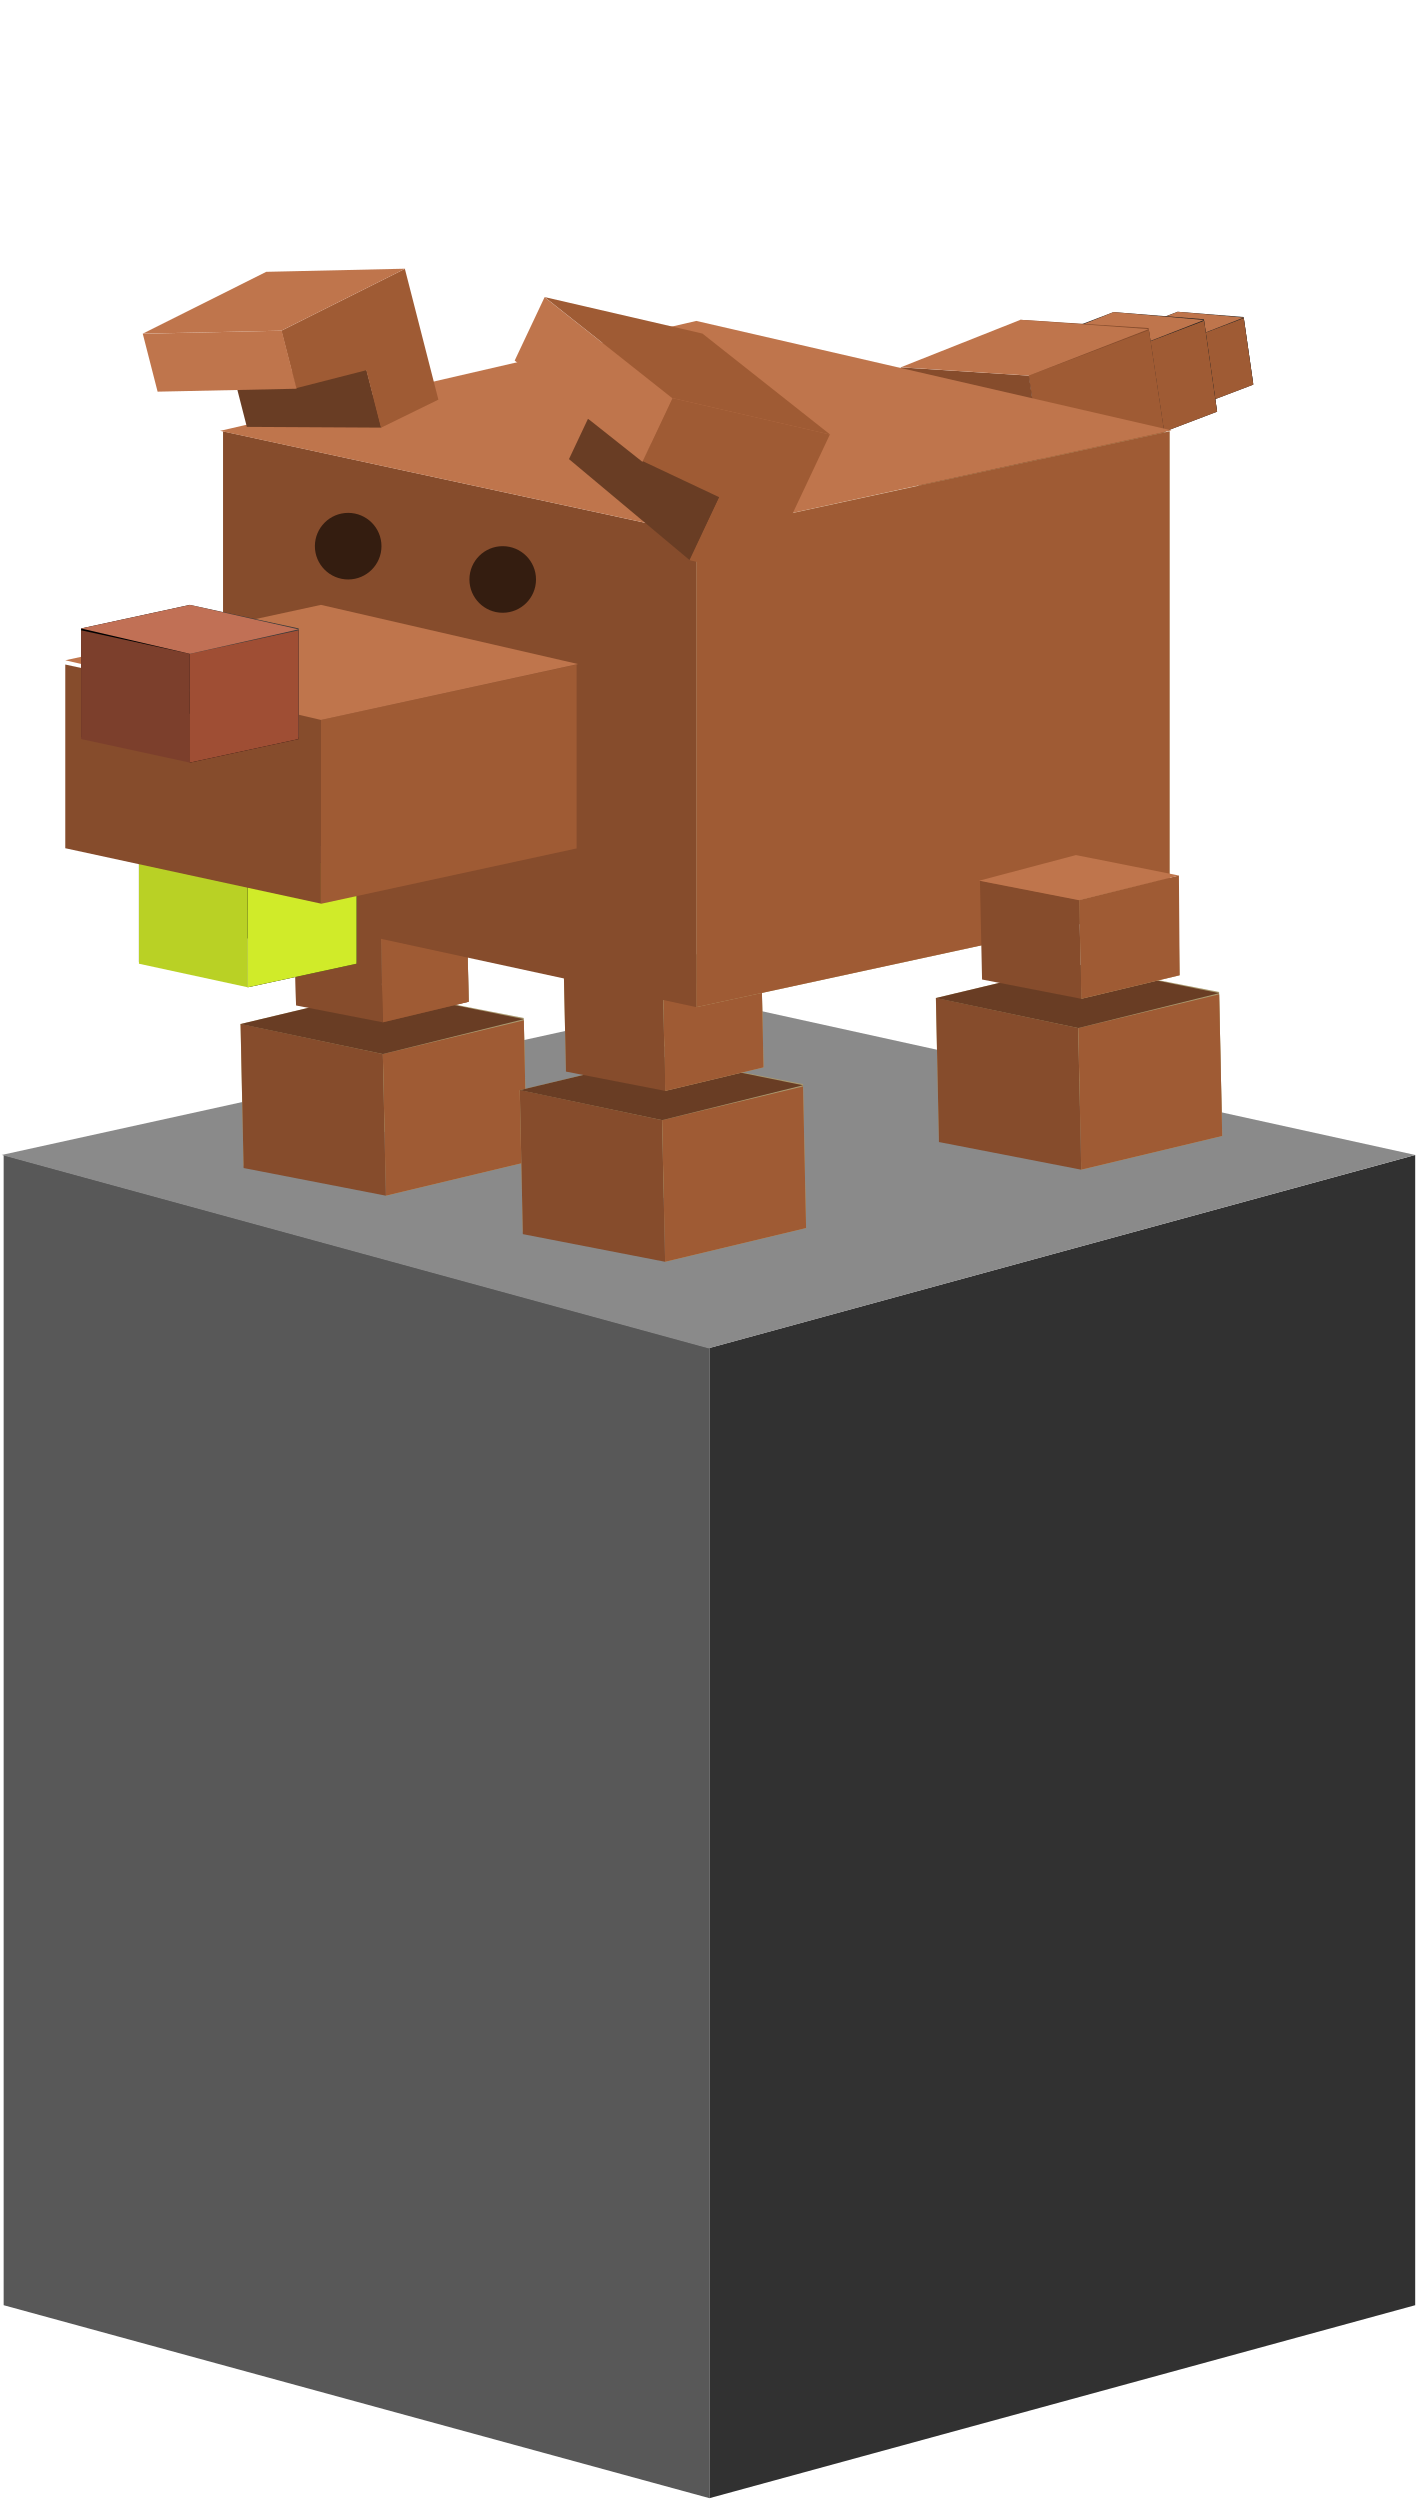
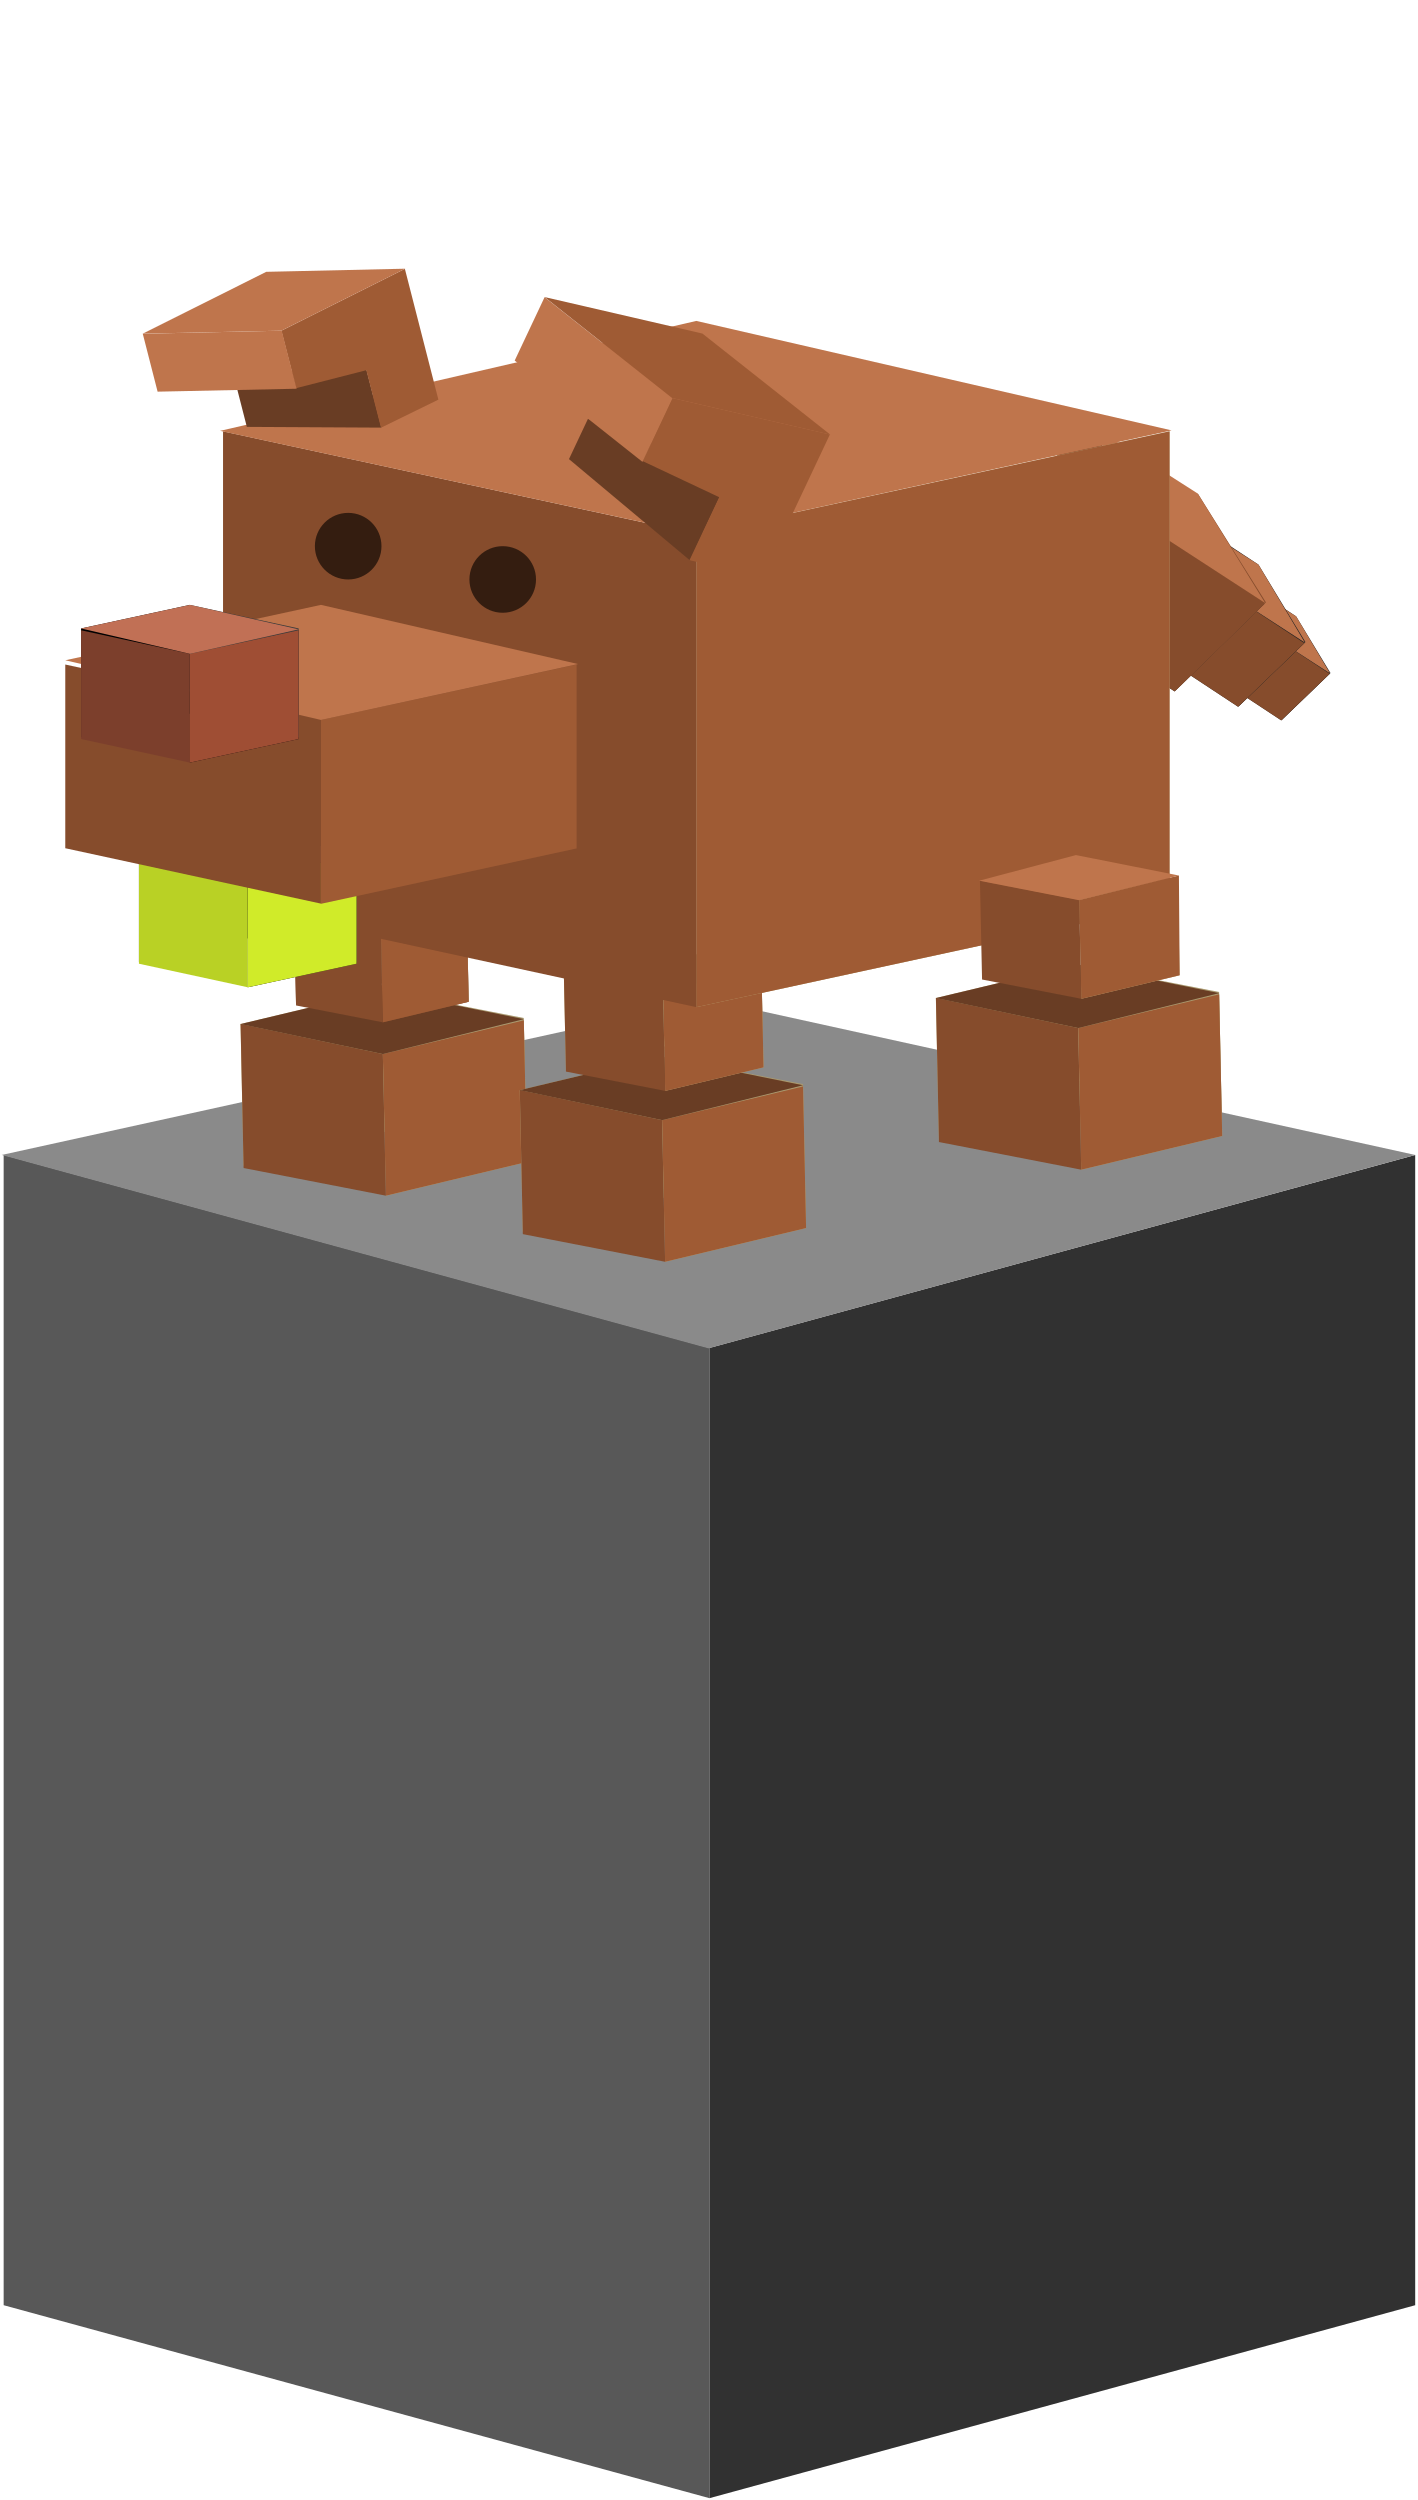
<svg xmlns="http://www.w3.org/2000/svg" width="521" height="919" viewBox="0 0 521 919" fill="none">
  <path d="M1.344 847.396L260.784 918.329V495.497L1.344 424.564V847.396Z" fill="#585858" />
  <path d="M520.225 847.396L260.784 918.329V495.497L520.225 424.564V847.396Z" fill="#313131" />
  <path d="M260.424 367.404L520.225 424.564L260.424 495.646L0.623 424.564L260.424 367.404Z" fill="#8A8A8A" />
-   <path d="M434.459 125.604L457.22 116.941L460.719 141.386L437.958 150.048L434.459 125.604Z" fill="#222222" />
-   <path d="M457.161 116.533L432.884 114.603L436.383 139.048L460.66 140.978L457.161 116.533Z" fill="#222222" />
-   <path d="M434.459 125.604L457.22 116.941L460.719 141.386L437.958 150.048L434.459 125.604Z" fill="#9F5B34" />
-   <path d="M410.123 123.266L432.885 114.603L436.383 139.048L413.622 147.711L410.123 123.266Z" fill="#222222" />
-   <path d="M434.459 125.604L410.181 123.674L413.68 148.118L437.958 150.048L434.459 125.604Z" fill="#864C2C" />
-   <path d="M410.24 123.694L432.885 114.603L457.192 116.737L434.46 125.603L410.24 123.694Z" fill="#BF754C" />
-   <path d="M411.517 129.753L442.626 117.913L447.408 151.324L416.299 163.164L411.517 129.753Z" fill="#222222" />
-   <path d="M442.546 117.356L409.364 114.719L414.147 148.129L447.328 150.767L442.546 117.356Z" fill="#222222" />
-   <path d="M411.517 129.753L442.626 117.913L447.408 151.324L416.299 163.164L411.517 129.753Z" fill="#9F5B34" />
-   <path d="M378.256 126.559L409.365 114.719L414.148 148.129L383.038 159.969L378.256 126.559Z" fill="#222222" />
-   <path d="M411.517 129.753L378.336 127.116L383.118 160.526L416.299 163.164L411.517 129.753Z" fill="#864C2C" />
-   <path d="M378.415 127.143L409.366 114.718L442.587 117.635L411.518 129.753L378.415 127.143Z" fill="#BF754C" />
-   <path d="M378.204 138.083L422.334 121.363L429.172 166.975L385.041 183.696L378.204 138.083Z" fill="#222222" />
-   <path d="M422.22 120.603L375.127 117.558L381.964 163.17L429.058 166.215L422.22 120.603Z" fill="#864C2C" />
-   <path d="M378.204 138.083L422.334 121.363L429.172 166.975L385.041 183.696L378.204 138.083Z" fill="#9F5B34" />
-   <path d="M378.204 138.083L331.11 135.038L337.948 180.65L385.041 183.696L378.204 138.083Z" fill="#864C2C" />
-   <path d="M331.13 135.013L375.128 117.558L422.278 120.983L378.205 138.083L331.13 135.013Z" fill="#BF754C" />
+   <path d="M468.452 234.282L488.784 247.688L470.994 264.814L450.662 251.408L468.452 234.282Z" fill="#222222" />
+   <path d="M489.08 247.402L476.458 226.575L458.667 243.701L471.29 264.528L489.08 247.402Z" fill="#222222" />
+   <path d="M468.452 234.282L488.784 247.688L470.994 264.814L450.662 251.408L468.452 234.282Z" fill="#864C2C" />
+   <path d="M456.126 213.169L476.458 226.575L458.668 243.701L438.335 230.295L456.126 213.169Z" fill="#222222" />
+   <path d="M468.452 234.282L455.829 213.454L438.039 230.58L450.662 251.408L468.452 234.282Z" fill="#864C2C" />
+   <path d="M455.847 213.514L476.459 226.576L488.934 247.546L468.453 234.283L455.847 213.514Z" fill="#BF754C" />
+   <path d="M451.677 218.092L479.466 236.415L455.151 259.822L427.362 241.499L451.677 218.092Z" fill="#222222" />
+   <path d="M479.871 236.024L462.618 207.558L438.303 230.965L455.556 259.431L479.871 236.024Z" fill="#222222" />
+   <path d="M451.677 218.092L479.466 236.415L455.151 259.822L427.362 241.499L451.677 218.092Z" fill="#864C2C" />
+   <path d="M434.83 189.236L462.619 207.559L438.304 230.966L410.515 212.643L434.83 189.236Z" fill="#222222" />
+   <path d="M451.677 218.092L434.425 189.626L410.109 213.033L427.362 241.499L451.677 218.092Z" fill="#864C2C" />
+   <path d="M434.449 189.707L462.62 207.559L479.67 236.22L451.678 218.092L434.449 189.707Z" fill="#BF754C" />
+   <path d="M425.448 195.929L464.807 221.966L431.793 254.172L392.433 228.135L425.448 195.929Z" fill="#222222" />
+   <path d="M465.357 221.429L440.304 181.436L407.289 213.642L432.342 253.635L465.357 221.429Z" fill="#864C2C" />
+   <path d="M425.448 195.929L464.807 221.966L431.793 254.172L392.433 228.135L425.448 195.929Z" fill="#864C2C" />
+   <path d="M425.448 195.929L400.395 155.936L367.38 188.142L392.433 228.135L425.448 195.929Z" fill="#864C2C" />
+   <path d="M400.427 155.937L440.305 181.437L465.083 221.698L425.448 195.93L400.427 155.937Z" fill="#BF754C" />
  <path d="M140.732 387.473L192.553 375.078L193.668 427.14L141.847 439.535L140.732 387.473Z" fill="#BDAA79" />
  <path d="M192.535 374.21L140.231 364.045L141.346 416.107L193.65 426.272L192.535 374.21Z" fill="#A9996F" />
  <path d="M140.732 387.473L192.553 375.078L193.668 427.14L141.847 439.535L140.732 387.473Z" fill="#9F5B34" />
  <path d="M88.41 376.439L140.23 364.044L141.345 416.107L89.525 428.502L88.41 376.439Z" fill="#BDAA79" />
  <path d="M140.732 387.473L88.434 376.378L89.543 429.37L141.847 439.535L140.732 387.473Z" fill="#864C2C" />
  <path d="M88.41 376.439L140.23 364.044L192.544 374.643L140.732 387.472L88.41 376.439Z" fill="#693D24" />
  <path d="M140.03 344.069L171.616 336.514L172.295 368.248L140.709 375.803L140.03 344.069Z" fill="#864C2C" />
  <path d="M171.605 335.985L139.724 329.789L140.404 361.523L172.284 367.719L171.605 335.985Z" fill="#A9996F" />
  <path d="M140.03 344.069L171.616 336.514L172.295 368.248L140.709 375.803L140.03 344.069Z" fill="#9F5B34" />
  <path d="M108.137 337.344L139.724 329.789L140.403 361.523L108.817 369.078L108.137 337.344Z" fill="#864C2C" />
  <path d="M140.03 344.069L108.149 337.873L108.829 369.607L140.709 375.803L140.03 344.069Z" fill="#864C2C" />
  <path d="M108.137 337.344L139.724 329.789L171.61 336.25L140.029 344.069L108.137 337.344Z" fill="#664F34" />
  <path d="M243.378 411.77L295.199 399.375L296.314 451.437L244.493 463.833L243.378 411.77Z" fill="#BDAA79" />
  <path d="M295.181 398.507L242.877 388.342L243.992 440.404L296.296 450.569L295.181 398.507Z" fill="#A9996F" />
  <path d="M243.378 411.77L295.199 399.375L296.314 451.437L244.493 463.833L243.378 411.77Z" fill="#9F5B34" />
  <path d="M191.056 400.737L242.876 388.342L243.991 440.404L192.171 452.799L191.056 400.737Z" fill="#BDAA79" />
  <path d="M243.378 411.77L191.08 400.675L192.189 453.667L244.493 463.832L243.378 411.77Z" fill="#864C2C" />
  <path d="M191.056 400.737L242.876 388.342L295.19 398.941L243.378 411.77L191.056 400.737Z" fill="#693D24" />
  <path d="M243.747 364.697L279.894 356.051L280.672 392.367L244.525 401.013L243.747 364.697Z" fill="#BDAA79" />
  <path d="M279.882 355.446L243.398 348.355L244.175 384.671L280.66 391.761L279.882 355.446Z" fill="#A9996F" />
  <path d="M243.747 364.697L279.894 356.051L280.672 392.367L244.525 401.013L243.747 364.697Z" fill="#9F5B34" />
  <path d="M207.251 357.001L243.398 348.355L244.176 384.67L208.028 393.317L207.251 357.001Z" fill="#BDAA79" />
  <path d="M243.747 364.697L207.263 357.606L208.041 393.922L244.525 401.013L243.747 364.697Z" fill="#864C2C" />
  <path d="M207.251 357.001L243.398 348.355L279.889 355.748L243.748 364.697L207.251 357.001Z" fill="#664F34" />
  <path d="M255.958 196.257L429.929 158.563V332.534L255.958 370.228V196.257Z" fill="#BDAA79" />
  <path d="M255.958 196.257L429.929 158.563V332.534L255.958 370.228V196.257Z" fill="#9F5B34" />
  <path d="M255.958 196.257L81.986 158.563V332.534L255.958 370.228V196.257Z" fill="#864C2C" />
  <path d="M80.898 158.382L255.958 117.969L430.654 158.2L255.958 196.257L80.898 158.382Z" fill="#BF754C" />
  <path d="M91.07 322.936L131.064 314.27V354.264L91.07 362.929V322.936Z" fill="black" />
  <path d="M131.064 313.603L91.07 304.938V344.932L131.064 353.597V313.603Z" fill="#3A3A3A" />
  <path d="M91.07 322.936L131.064 314.27V354.264L91.07 362.929V322.936Z" fill="#D0EB29" />
  <path d="M51.077 313.604L91.07 304.938V344.932L51.077 353.597V313.604Z" fill="black" />
  <path d="M91.07 322.936L51.077 314.27V354.264L91.07 362.929V322.936Z" fill="#B9D125" />
  <path d="M51.077 313.604L91.07 304.938L131.064 313.937L91.07 322.935L51.077 313.604Z" fill="#C17055" />
  <path d="M396.341 377.915L448.162 365.52L449.277 417.583L397.456 429.978L396.341 377.915Z" fill="#BDAA79" />
  <path d="M448.144 364.653L395.84 354.487L396.955 406.55L449.259 416.715L448.144 364.653Z" fill="#A9996F" />
  <path d="M396.341 377.915L448.162 365.52L449.277 417.583L397.456 429.978L396.341 377.915Z" fill="#9F5B34" />
  <path d="M344.019 366.882L395.84 354.487L396.955 406.549L345.134 418.945L344.019 366.882Z" fill="#BDAA79" />
  <path d="M396.342 377.916L344.044 366.82L345.153 419.813L397.457 429.978L396.342 377.916Z" fill="#864C2C" />
  <path d="M344.019 366.882L395.84 354.487L448.154 365.086L396.342 377.915L344.019 366.882Z" fill="#693D24" />
  <path d="M396.711 330.842L432.858 322.196L433.636 358.512L397.489 367.158L396.711 330.842Z" fill="#BDAA79" />
  <path d="M396.711 330.843L433.372 321.832L433.636 358.512L397.489 367.158L396.711 330.843Z" fill="#9F5B34" />
  <path d="M396.711 330.842L360.227 323.752L361.004 360.068L397.489 367.158L396.711 330.842Z" fill="#864C2C" />
  <path d="M359.933 323.746L395.508 314.327L433.373 321.843L396.586 330.904L359.933 323.746Z" fill="#BF754C" />
  <path d="M117.98 264.645L211.965 244.282V311.875L117.98 332.239V264.645Z" fill="#9F5B34" />
  <path d="M117.98 264.645L23.995 244.282V311.809L117.98 332.172V264.645Z" fill="#864C2C" />
  <path d="M23.995 242.716L117.98 222.352L212.465 244.099L117.98 264.646L23.995 242.716Z" fill="#BF754C" />
  <path d="M69.788 240.35L109.781 231.685V271.678L69.788 280.343V240.35Z" fill="black" />
  <path d="M109.781 231.018L69.788 222.352V262.346L109.781 271.011V231.018Z" fill="#3A3A3A" />
  <path d="M69.788 240.35L109.781 231.685V271.678L69.788 280.343V240.35Z" fill="#9F4E34" />
  <path d="M29.794 231.018L69.787 222.353V262.346L29.794 271.011V231.018Z" fill="black" />
  <path d="M69.788 240.35L29.794 231.685V271.678L69.788 280.343V240.35Z" fill="#7C3F2C" />
  <path d="M29.794 231.018L69.787 222.353L109.781 231.351L69.787 240.35L29.794 231.018Z" fill="#C17055" />
  <circle cx="184.8" cy="213.012" r="12.24" fill="#341D10" />
  <circle cx="127.991" cy="200.772" r="12.24" fill="#341D10" />
  <path d="M216.135 153.963L268.408 174.591L253.605 205.984L209.153 168.768L216.135 153.963Z" fill="#693D24" />
  <path d="M247.043 146.306L305.062 159.724L280.239 212.365L253.467 205.92L264.381 182.774L236.128 169.452L247.043 146.306Z" fill="#9F5B34" />
  <path d="M247.182 146.401L200.189 109.243L189.199 132.548L236.158 169.778L247.182 146.401Z" fill="#BF754C" />
  <path d="M200.194 109.2L258.213 122.618L305.221 159.777L247.043 146.306L200.194 109.2Z" fill="#9F5B34" />
  <path d="M87.275 143.398L132.835 128.524L140.181 157.198L90.739 156.922L87.275 143.398Z" fill="#693D24" />
  <path d="M103.417 121.559L148.831 98.823L161.15 146.906L140.056 157.23L134.64 136.089L108.833 142.7L103.417 121.559Z" fill="#9F5B34" />
  <path d="M103.56 121.546L52.481 122.69L57.934 143.976L109.031 142.899L103.56 121.546Z" fill="#BF754C" />
  <path d="M52.46 122.658L97.874 99.922L148.964 98.772L103.417 121.559L52.46 122.658Z" fill="#BF754C" />
</svg>
